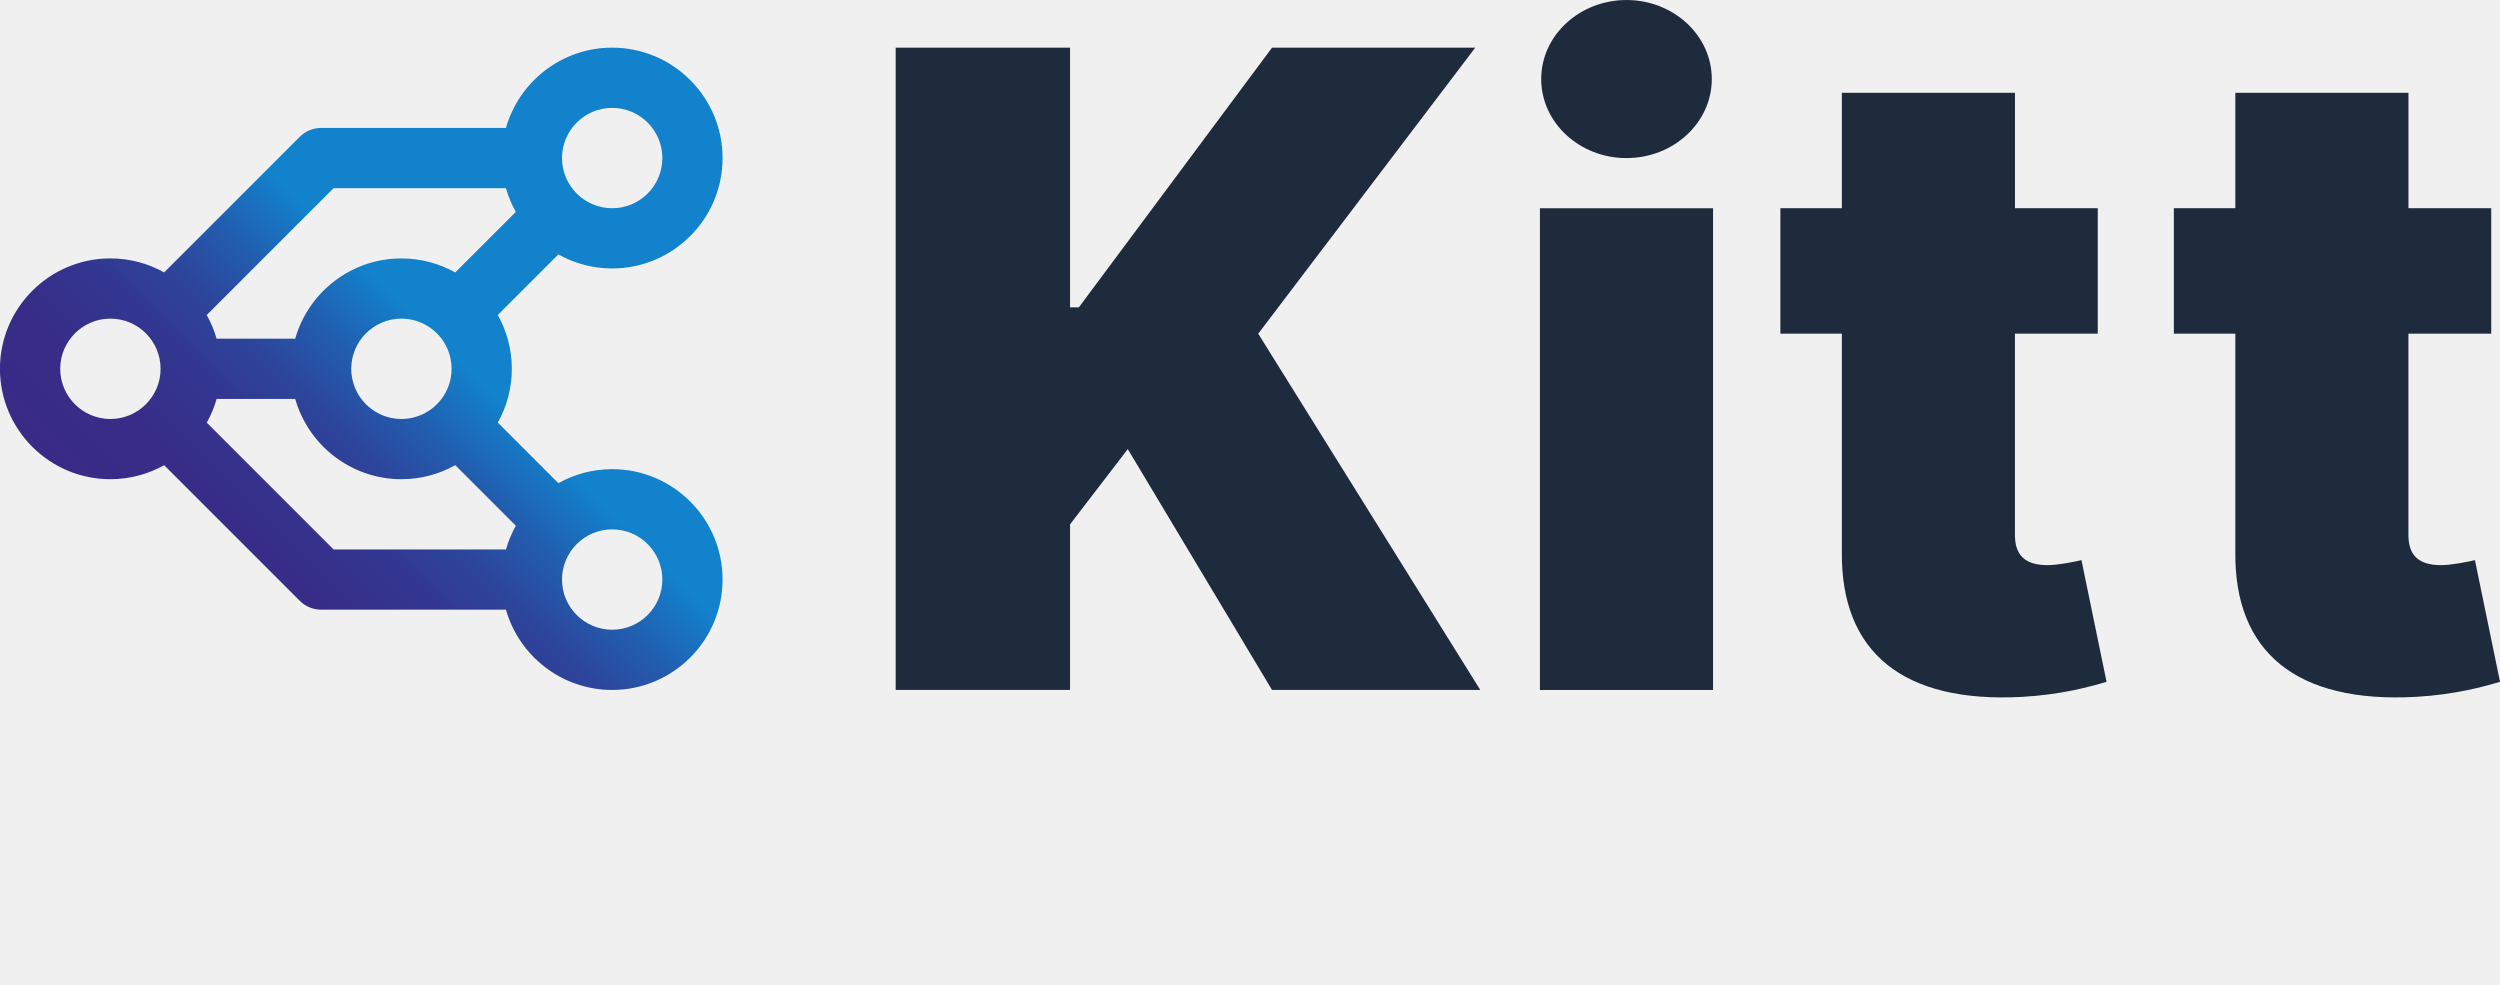
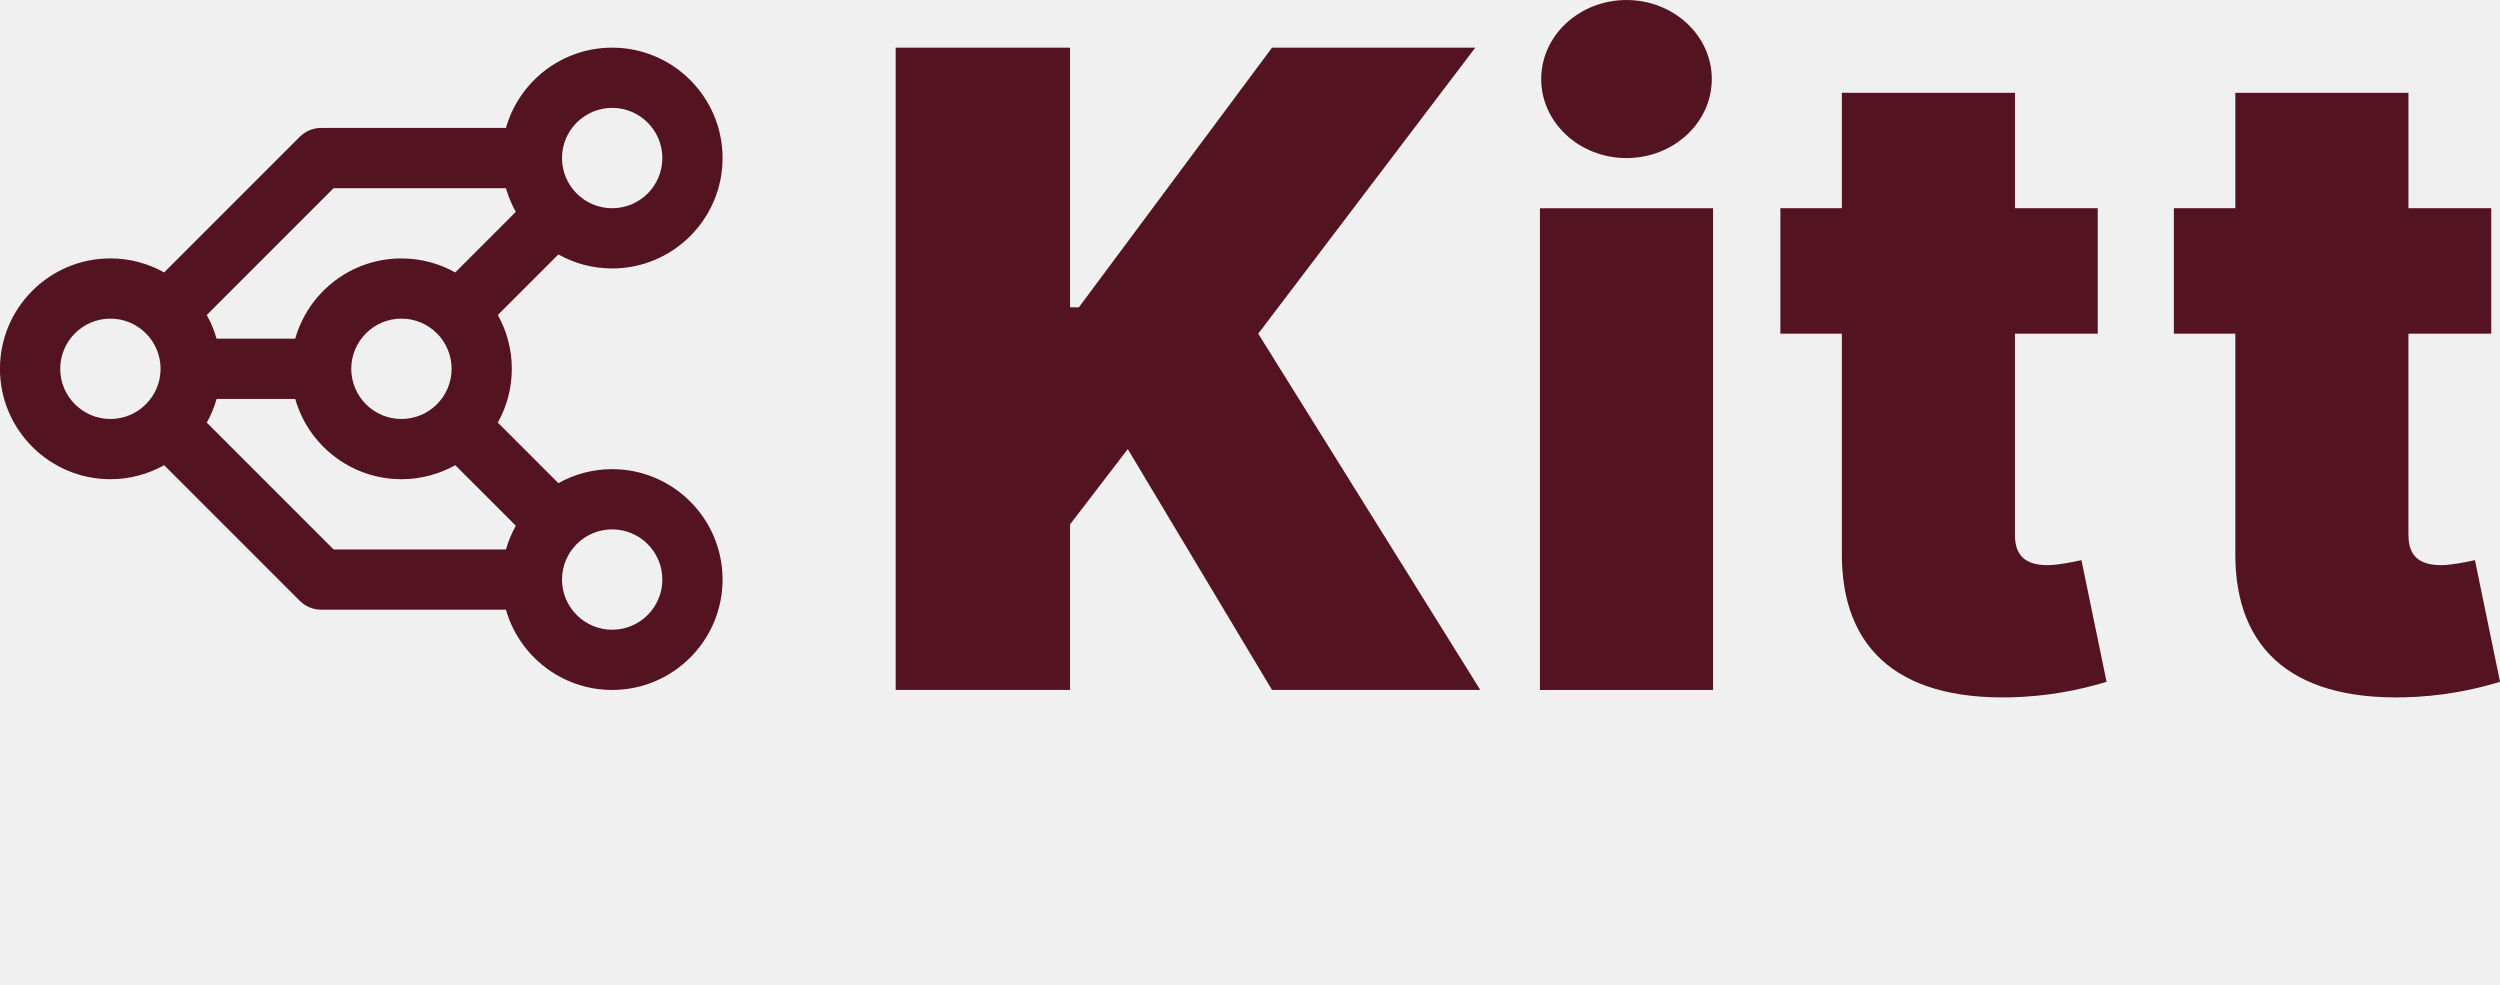
<svg xmlns="http://www.w3.org/2000/svg" width="1000" height="394" viewBox="0 0 1000 394" fill="none">
  <g clip-path="url(#clip0_0_1)">
-     <path d="M358.27 275.98V19.07H428.02V122.94H431.54L508.81 19.07H590.1L503.29 133.48L592.11 275.98H508.81L451.11 179.64L428.02 209.75V275.98H358.27Z" fill="#1E2B3C" />
-     <path d="M685.22 83.3H615.97V275.99H685.22V83.3Z" fill="#1E2B3C" />
-     <path d="M650.6 63.23C631.78 63.23 616.48 49.05 616.48 31.62C616.48 14.19 631.78 0.01 650.6 0.01C669.42 0.01 684.72 14.19 684.72 31.62C684.72 49.05 669.42 63.23 650.6 63.23Z" fill="#1E2B3C" />
-     <path d="M839.1 83.3V133.48H805.98V214.02C805.98 222.05 809.99 226.06 819.03 226.06C823.17 226.06 829.94 224.68 832.58 224.05L842.62 272.72C836.35 274.6 824.68 277.86 809 278.74C761.2 281.38 736.24 260.93 736.74 220.53V133.47H712.15V83.29H736.74V37.13H805.99V83.29H839.11L839.1 83.3Z" fill="#1E2B3C" />
-     <path d="M996.49 83.3V133.48H963.37V214.02C963.37 222.05 967.38 226.06 976.42 226.06C980.56 226.06 987.33 224.68 989.97 224.05L1000.01 272.72C993.74 274.6 982.07 277.86 966.39 278.74C918.59 281.38 893.63 260.93 894.13 220.53V133.47H869.54V83.29H894.13V37.13H963.38V83.29H996.5L996.49 83.3Z" fill="#1E2B3C" />
-     <path d="M244.87 275.98C224.7 275.98 207.64 262.38 202.38 243.87H128.45C125.26 243.87 122.19 242.6 119.93 240.34L65.66 186.07C59.29 189.64 51.95 191.68 44.14 191.68C19.79 191.68 -0.02 171.87 -0.02 147.52C-0.02 123.17 19.79 103.36 44.14 103.36C51.95 103.36 59.29 105.4 65.66 108.97L119.93 54.7C122.19 52.44 125.25 51.17 128.45 51.17H202.38C207.63 32.65 224.69 19.06 244.87 19.06C269.22 19.06 289.03 38.87 289.03 63.22C289.03 87.57 269.22 107.38 244.87 107.38C237.06 107.38 229.72 105.34 223.35 101.77L199.12 126C202.69 132.37 204.73 139.71 204.73 147.52C204.73 155.33 202.69 162.67 199.12 169.04L223.35 193.27C229.72 189.7 237.06 187.66 244.87 187.66C269.22 187.66 289.03 207.47 289.03 231.82C289.03 256.17 269.22 275.98 244.87 275.98ZM244.87 211.75C233.8 211.75 224.8 220.75 224.8 231.82C224.8 242.89 233.8 251.89 244.87 251.89C255.94 251.89 264.94 242.89 264.94 231.82C264.94 220.75 255.94 211.75 244.87 211.75ZM133.45 219.78H202.39C203.34 216.44 204.67 213.27 206.33 210.3L182.1 186.07C175.73 189.64 168.39 191.68 160.58 191.68C140.4 191.68 123.35 178.08 118.09 159.57H86.65C85.7 162.91 84.37 166.08 82.71 169.05L133.45 219.79V219.78ZM160.57 127.45C149.5 127.45 140.5 136.45 140.5 147.52C140.5 158.59 149.5 167.59 160.57 167.59C171.64 167.59 180.64 158.59 180.64 147.52C180.64 136.45 171.64 127.45 160.57 127.45ZM44.16 127.45C33.09 127.45 24.09 136.45 24.09 147.52C24.09 158.59 33.09 167.59 44.16 167.59C55.23 167.59 64.23 158.59 64.23 147.52C64.23 136.45 55.23 127.45 44.16 127.45ZM86.64 135.48H118.08C123.33 116.96 140.39 103.37 160.57 103.37C168.38 103.37 175.72 105.41 182.09 108.98L206.32 84.75C204.66 81.78 203.33 78.61 202.38 75.27H133.44L82.7 126.01C84.36 128.98 85.69 132.15 86.64 135.49V135.48ZM244.87 43.15C233.8 43.15 224.8 52.15 224.8 63.22C224.8 74.29 233.8 83.29 244.87 83.29C255.94 83.29 264.94 74.29 264.94 63.22C264.94 52.15 255.94 43.15 244.87 43.15Z" fill="url(#paint0_linear_0_1)" />
+     <path d="M358.27 275.98V19.07H428.02V122.94H431.54L508.81 19.07H590.1L503.29 133.48L592.11 275.98H508.81L451.11 179.64L428.02 209.75V275.98H358.27Z" fill="#541321" />
+     <path d="M685.22 83.3H615.97V275.99H685.22V83.3Z" fill="#541321" />
+     <path d="M650.6 63.23C631.78 63.23 616.48 49.05 616.48 31.62C616.48 14.19 631.78 0.01 650.6 0.01C669.42 0.01 684.72 14.19 684.72 31.62C684.72 49.05 669.42 63.23 650.6 63.23Z" fill="#541321" />
+     <path d="M839.1 83.3V133.48H805.98V214.02C805.98 222.05 809.99 226.06 819.03 226.06C823.17 226.06 829.94 224.68 832.58 224.05L842.62 272.72C836.35 274.6 824.68 277.86 809 278.74C761.2 281.38 736.24 260.93 736.74 220.53V133.47H712.15V83.29H736.74V37.13H805.99V83.29H839.11L839.1 83.3Z" fill="#541321" />
+     <path d="M996.49 83.3V133.48H963.37V214.02C963.37 222.05 967.38 226.06 976.42 226.06C980.56 226.06 987.33 224.68 989.97 224.05L1000.01 272.72C993.74 274.6 982.07 277.86 966.39 278.74C918.59 281.38 893.63 260.93 894.13 220.53V133.47H869.54V83.29H894.13V37.13H963.38V83.29H996.5L996.49 83.3Z" fill="#541321" />
+     <path d="M244.87 275.98C224.7 275.98 207.64 262.38 202.38 243.87H128.45C125.26 243.87 122.19 242.6 119.93 240.34L65.66 186.07C59.29 189.64 51.95 191.68 44.14 191.68C19.79 191.68 -0.02 171.87 -0.02 147.52C-0.02 123.17 19.79 103.36 44.14 103.36C51.95 103.36 59.29 105.4 65.66 108.97L119.93 54.7C122.19 52.44 125.25 51.17 128.45 51.17H202.38C207.63 32.65 224.69 19.06 244.87 19.06C269.22 19.06 289.03 38.87 289.03 63.22C289.03 87.57 269.22 107.38 244.87 107.38C237.06 107.38 229.72 105.34 223.35 101.77L199.12 126C202.69 132.37 204.73 139.71 204.73 147.52C204.73 155.33 202.69 162.67 199.12 169.04L223.35 193.27C229.72 189.7 237.06 187.66 244.87 187.66C269.22 187.66 289.03 207.47 289.03 231.82C289.03 256.17 269.22 275.98 244.87 275.98ZM244.87 211.75C233.8 211.75 224.8 220.75 224.8 231.82C224.8 242.89 233.8 251.89 244.87 251.89C255.94 251.89 264.94 242.89 264.94 231.82C264.94 220.75 255.94 211.75 244.87 211.75ZM133.45 219.78H202.39C203.34 216.44 204.67 213.27 206.33 210.3L182.1 186.07C175.73 189.64 168.39 191.68 160.58 191.68C140.4 191.68 123.35 178.08 118.09 159.57H86.65C85.7 162.91 84.37 166.08 82.71 169.05L133.45 219.79V219.78ZM160.57 127.45C149.5 127.45 140.5 136.45 140.5 147.52C140.5 158.59 149.5 167.59 160.57 167.59C171.64 167.59 180.64 158.59 180.64 147.52C180.64 136.45 171.64 127.45 160.57 127.45ZM44.16 127.45C33.09 127.45 24.09 136.45 24.09 147.52C24.09 158.59 33.09 167.59 44.16 167.59C55.23 167.59 64.23 158.59 64.23 147.52C64.23 136.45 55.23 127.45 44.16 127.45ZM86.64 135.48H118.08C123.33 116.96 140.39 103.37 160.57 103.37C168.38 103.37 175.72 105.41 182.09 108.98L206.32 84.75C204.66 81.78 203.33 78.61 202.38 75.27H133.44L82.7 126.01C84.36 128.98 85.69 132.15 86.64 135.49V135.48ZM244.87 43.15C233.8 43.15 224.8 52.15 224.8 63.22C224.8 74.29 233.8 83.29 244.87 83.29C255.94 83.29 264.94 74.29 264.94 63.22C264.94 52.15 255.94 43.15 244.87 43.15Z" fill="#541321" />
  </g>
  <defs>
-     <linearGradient id="paint0_linear_0_1" x1="289.13" y1="45.06" x2="84.2" y2="249.99" gradientUnits="userSpaceOnUse">
-       <stop offset="0.5" stop-color="#1282CC" />
-       <stop offset="0.52" stop-color="#157AC6" />
-       <stop offset="0.6" stop-color="#225DAF" />
-       <stop offset="0.68" stop-color="#2C469C" />
-       <stop offset="0.77" stop-color="#333690" />
-       <stop offset="0.87" stop-color="#372D88" />
-       <stop offset="1" stop-color="#392A86" />
-     </linearGradient>
    <clipPath id="clip0_0_1">
      <rect width="1000" height="393.47" fill="white" />
    </clipPath>
  </defs>
</svg>
